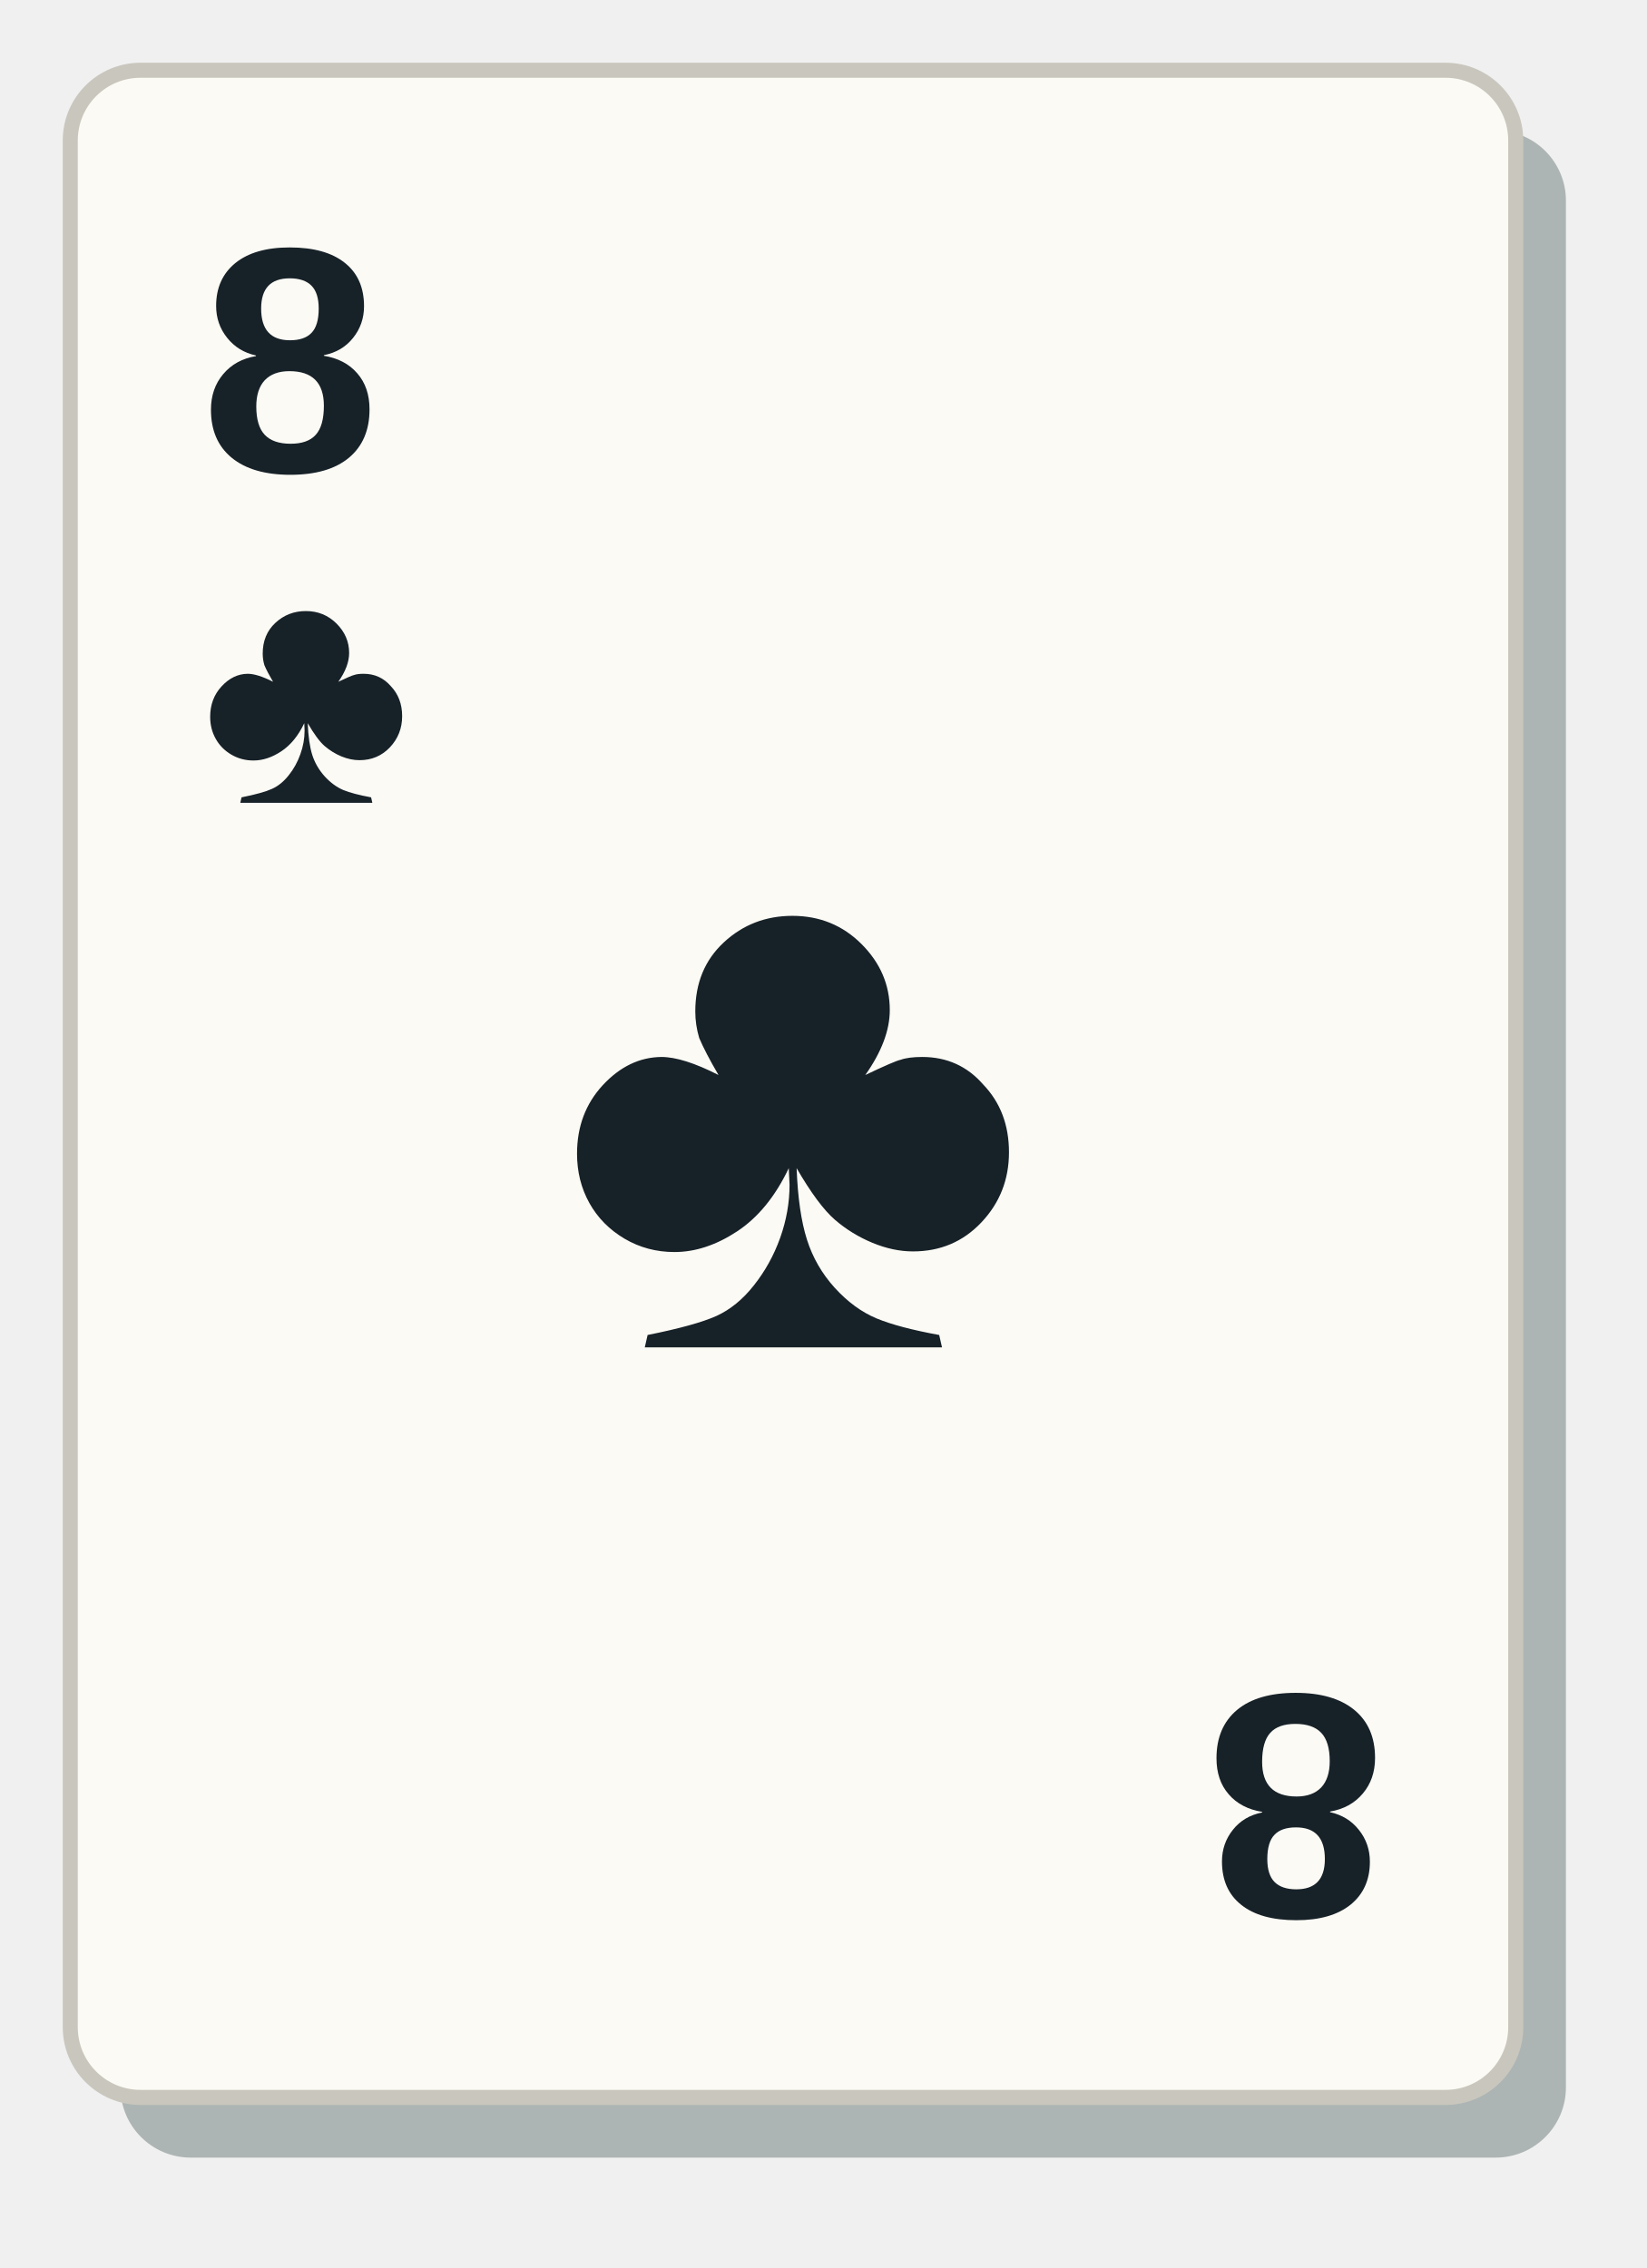
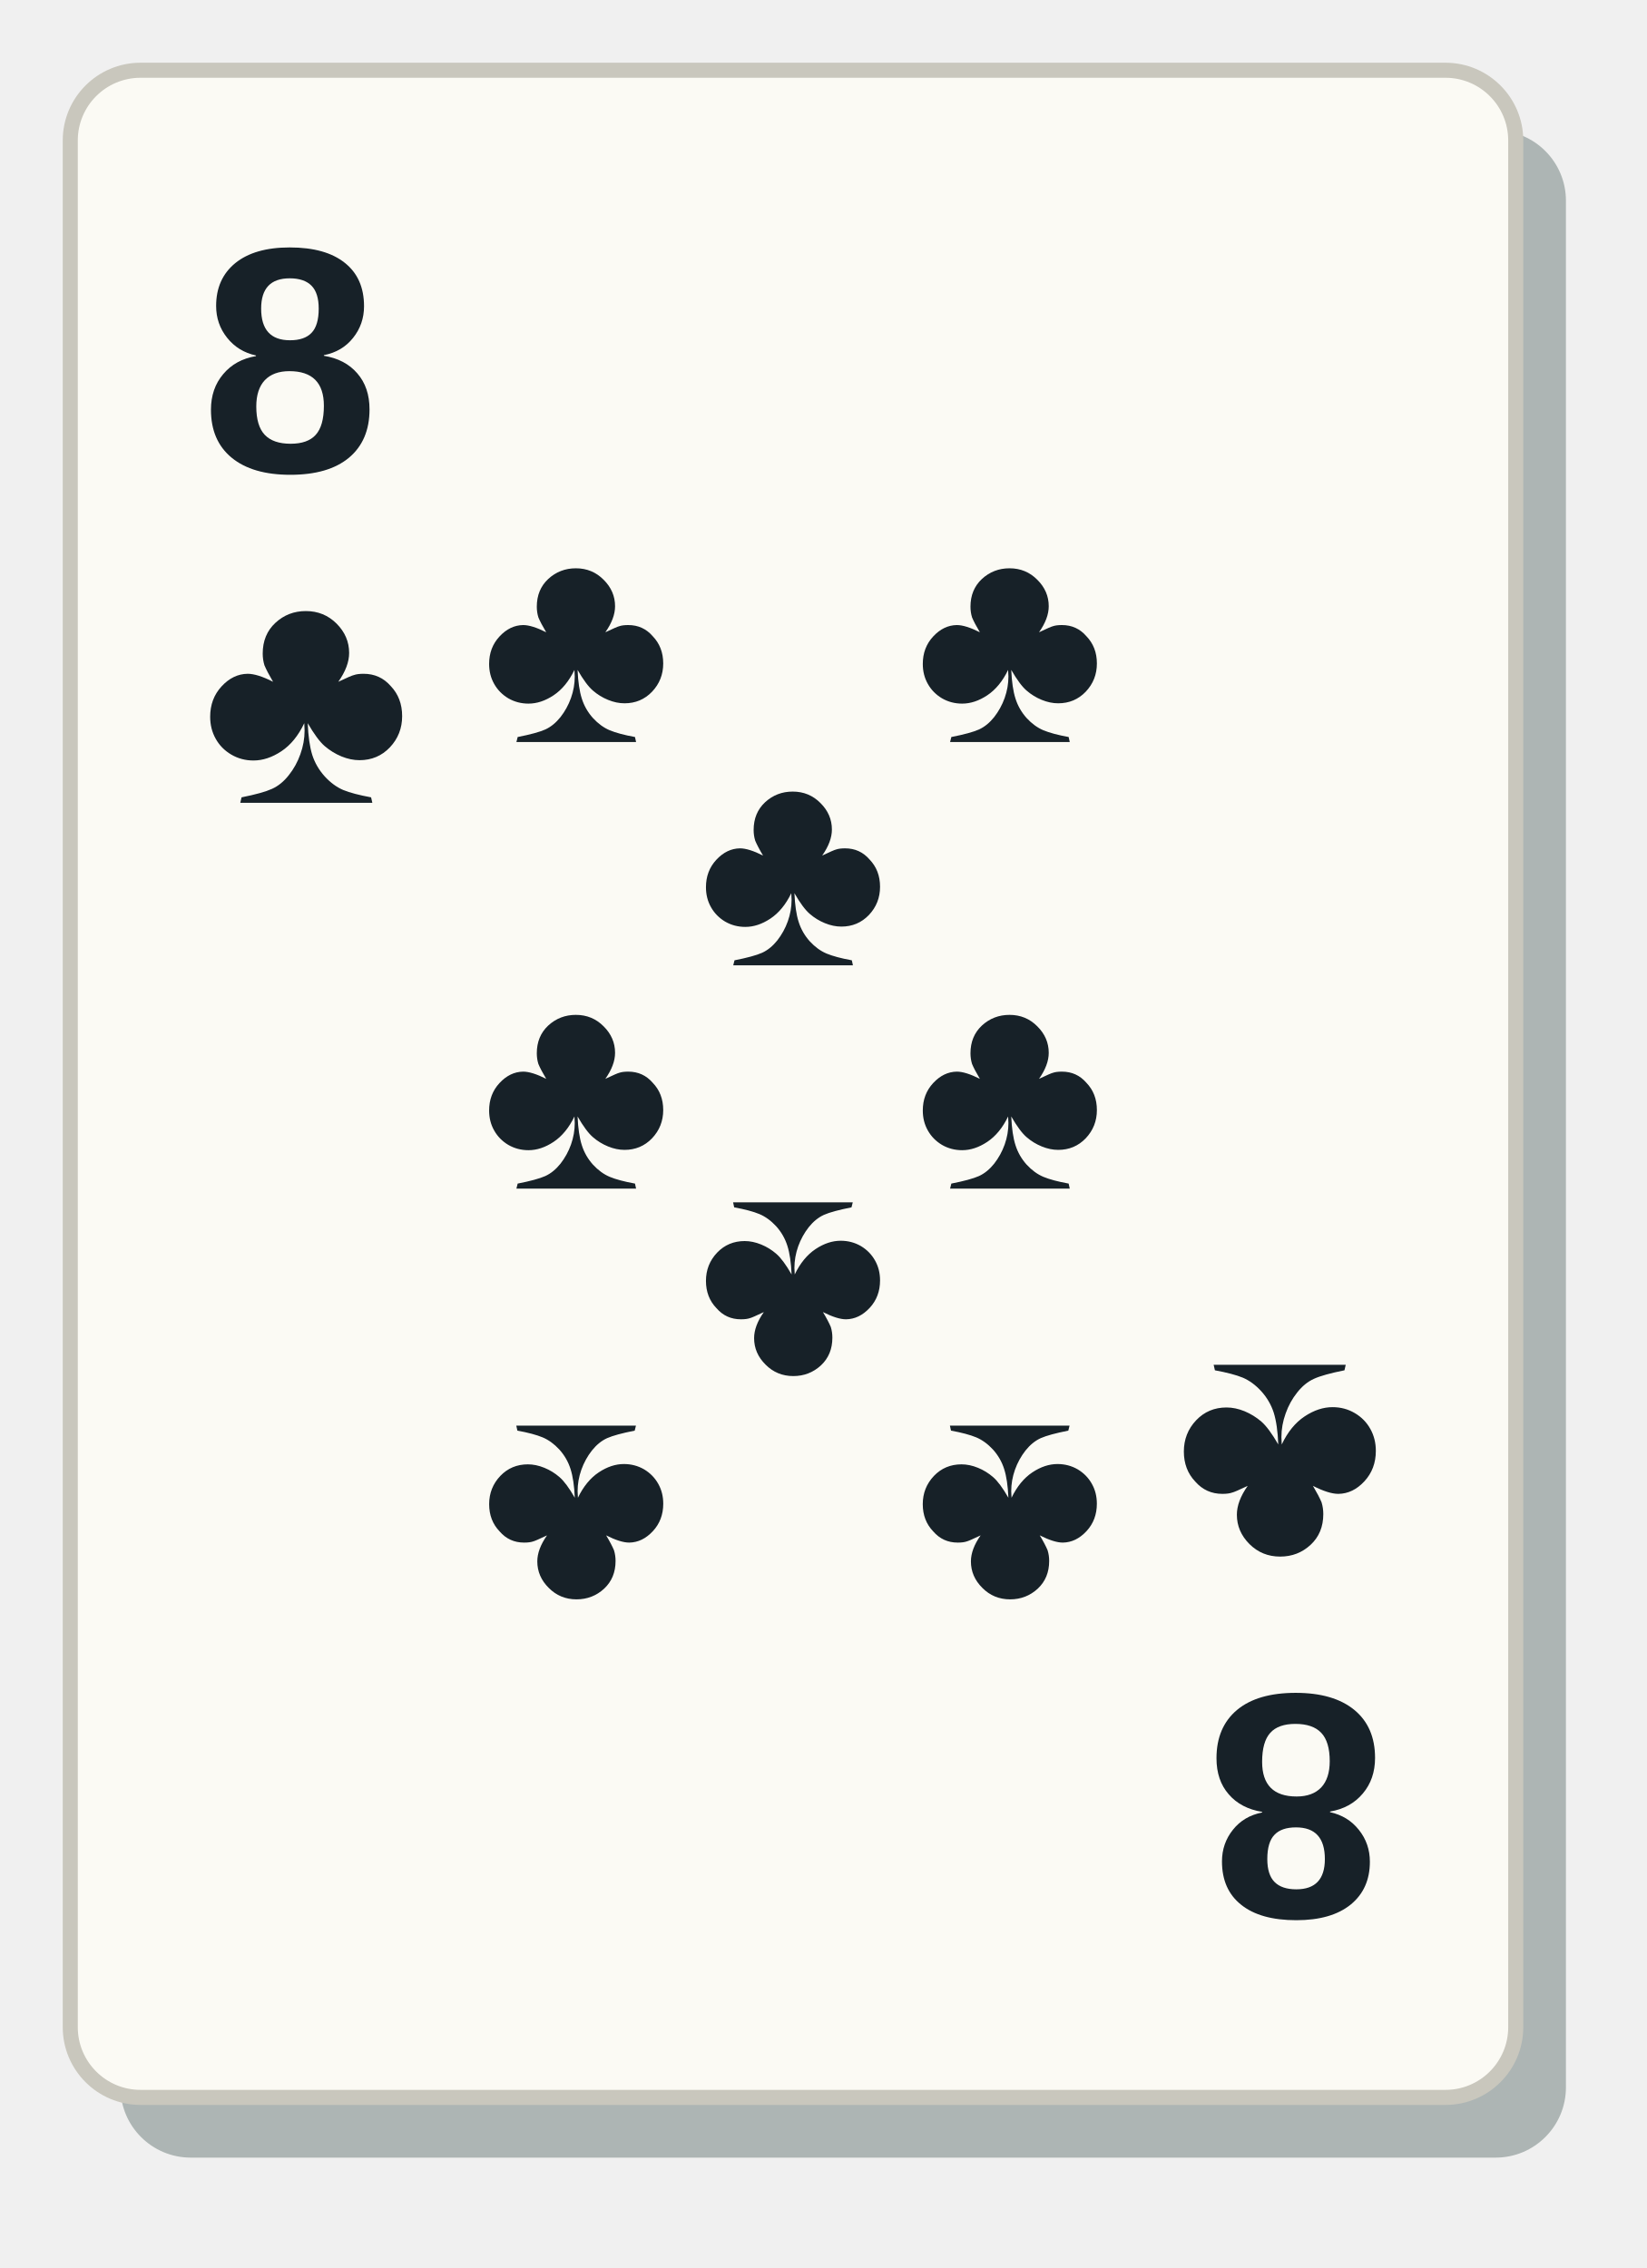
<svg xmlns="http://www.w3.org/2000/svg" width="164" height="226" viewBox="0 0 164 226" role="img">
  <defs>
    <pattern id="back" width="12" height="12" patternUnits="userSpaceOnUse">
      <path d="M0 6L6 0L12 6L6 12Z" fill="none" stroke="#8fa1c5" stroke-width="1" />
    </pattern>
    <pattern id="felt" width="10" height="10" patternUnits="userSpaceOnUse">
      <path d="M1 2h1M6 7h1" stroke="#ffffff" stroke-opacity=".035" />
    </pattern>
  </defs>
  <rect x="0.00" y="0.00" width="1920.00" height="1080.00" rx="0" fill="none" />
  <g opacity="1">
    <rect x="12.00" y="13.00" width="144.00" height="202.00" rx="7" fill="#001e18" opacity="0.28" />
    <rect x="7.00" y="7.00" width="144.00" height="202.00" rx="7" fill="#fbfaf4" stroke="#c9c7bd" stroke-width="1.5" />
    <text x="20.00" y="47.00" font-family="Liberation Sans" font-size="32" font-weight="700" fill="#172128" text-anchor="start" opacity="1" xml:space="preserve">8</text>
    <text x="20.00" y="80.00" font-family="Liberation Sans" font-size="32" font-weight="400" fill="#172128" text-anchor="start" opacity="1" xml:space="preserve">♣</text>
-     <text x="79.00" y="134.26" font-family="Liberation Sans" font-size="72" font-weight="400" fill="#172128" text-anchor="middle" opacity="1" xml:space="preserve">♣</text>
    <g transform="rotate(180 79.0 108.0)">
      <text x="20.00" y="47.00" font-family="Liberation Sans" font-size="32" font-weight="700" fill="#172128" text-anchor="start" opacity="1" xml:space="preserve">8</text>
+       <text x="20.00" y="80.00" font-family="Liberation Sans" font-size="32" font-weight="400" fill="#172128" text-anchor="start" opacity="1" xml:space="preserve">♣</text>
    </g>
+     <text x="57.40" y="73.94" font-family="Liberation Sans" font-size="29" font-weight="400" fill="#172128" text-anchor="middle" opacity="1" xml:space="preserve">♣</text>
+     <g transform="rotate(180 100.60 152.50)">
+       <text x="100.60" y="162.94" font-family="Liberation Sans" font-size="29" font-weight="400" fill="#172128" text-anchor="middle" opacity="1" xml:space="preserve">♣</text>
+     </g>
+     <text x="100.60" y="73.94" font-family="Liberation Sans" font-size="29" font-weight="400" fill="#172128" text-anchor="middle" opacity="1" xml:space="preserve">♣</text>
+     <g transform="rotate(180 57.40 152.50)">
+       <text x="57.40" y="162.94" font-family="Liberation Sans" font-size="29" font-weight="400" fill="#172128" text-anchor="middle" opacity="1" xml:space="preserve">♣</text>
+     </g>
+     <text x="79.00" y="96.19" font-family="Liberation Sans" font-size="29" font-weight="400" fill="#172128" text-anchor="middle" opacity="1" xml:space="preserve">♣</text>
+     <g transform="rotate(180 79.00 130.25)">
+       <text x="79.00" y="140.69" font-family="Liberation Sans" font-size="29" font-weight="400" fill="#172128" text-anchor="middle" opacity="1" xml:space="preserve">♣</text>
+     </g>
+     <text x="57.40" y="118.44" font-family="Liberation Sans" font-size="29" font-weight="400" fill="#172128" text-anchor="middle" opacity="1" xml:space="preserve">♣</text>
+     <text x="100.60" y="118.44" font-family="Liberation Sans" font-size="29" font-weight="400" fill="#172128" text-anchor="middle" opacity="1" xml:space="preserve">♣</text>
  </g>
</svg>
